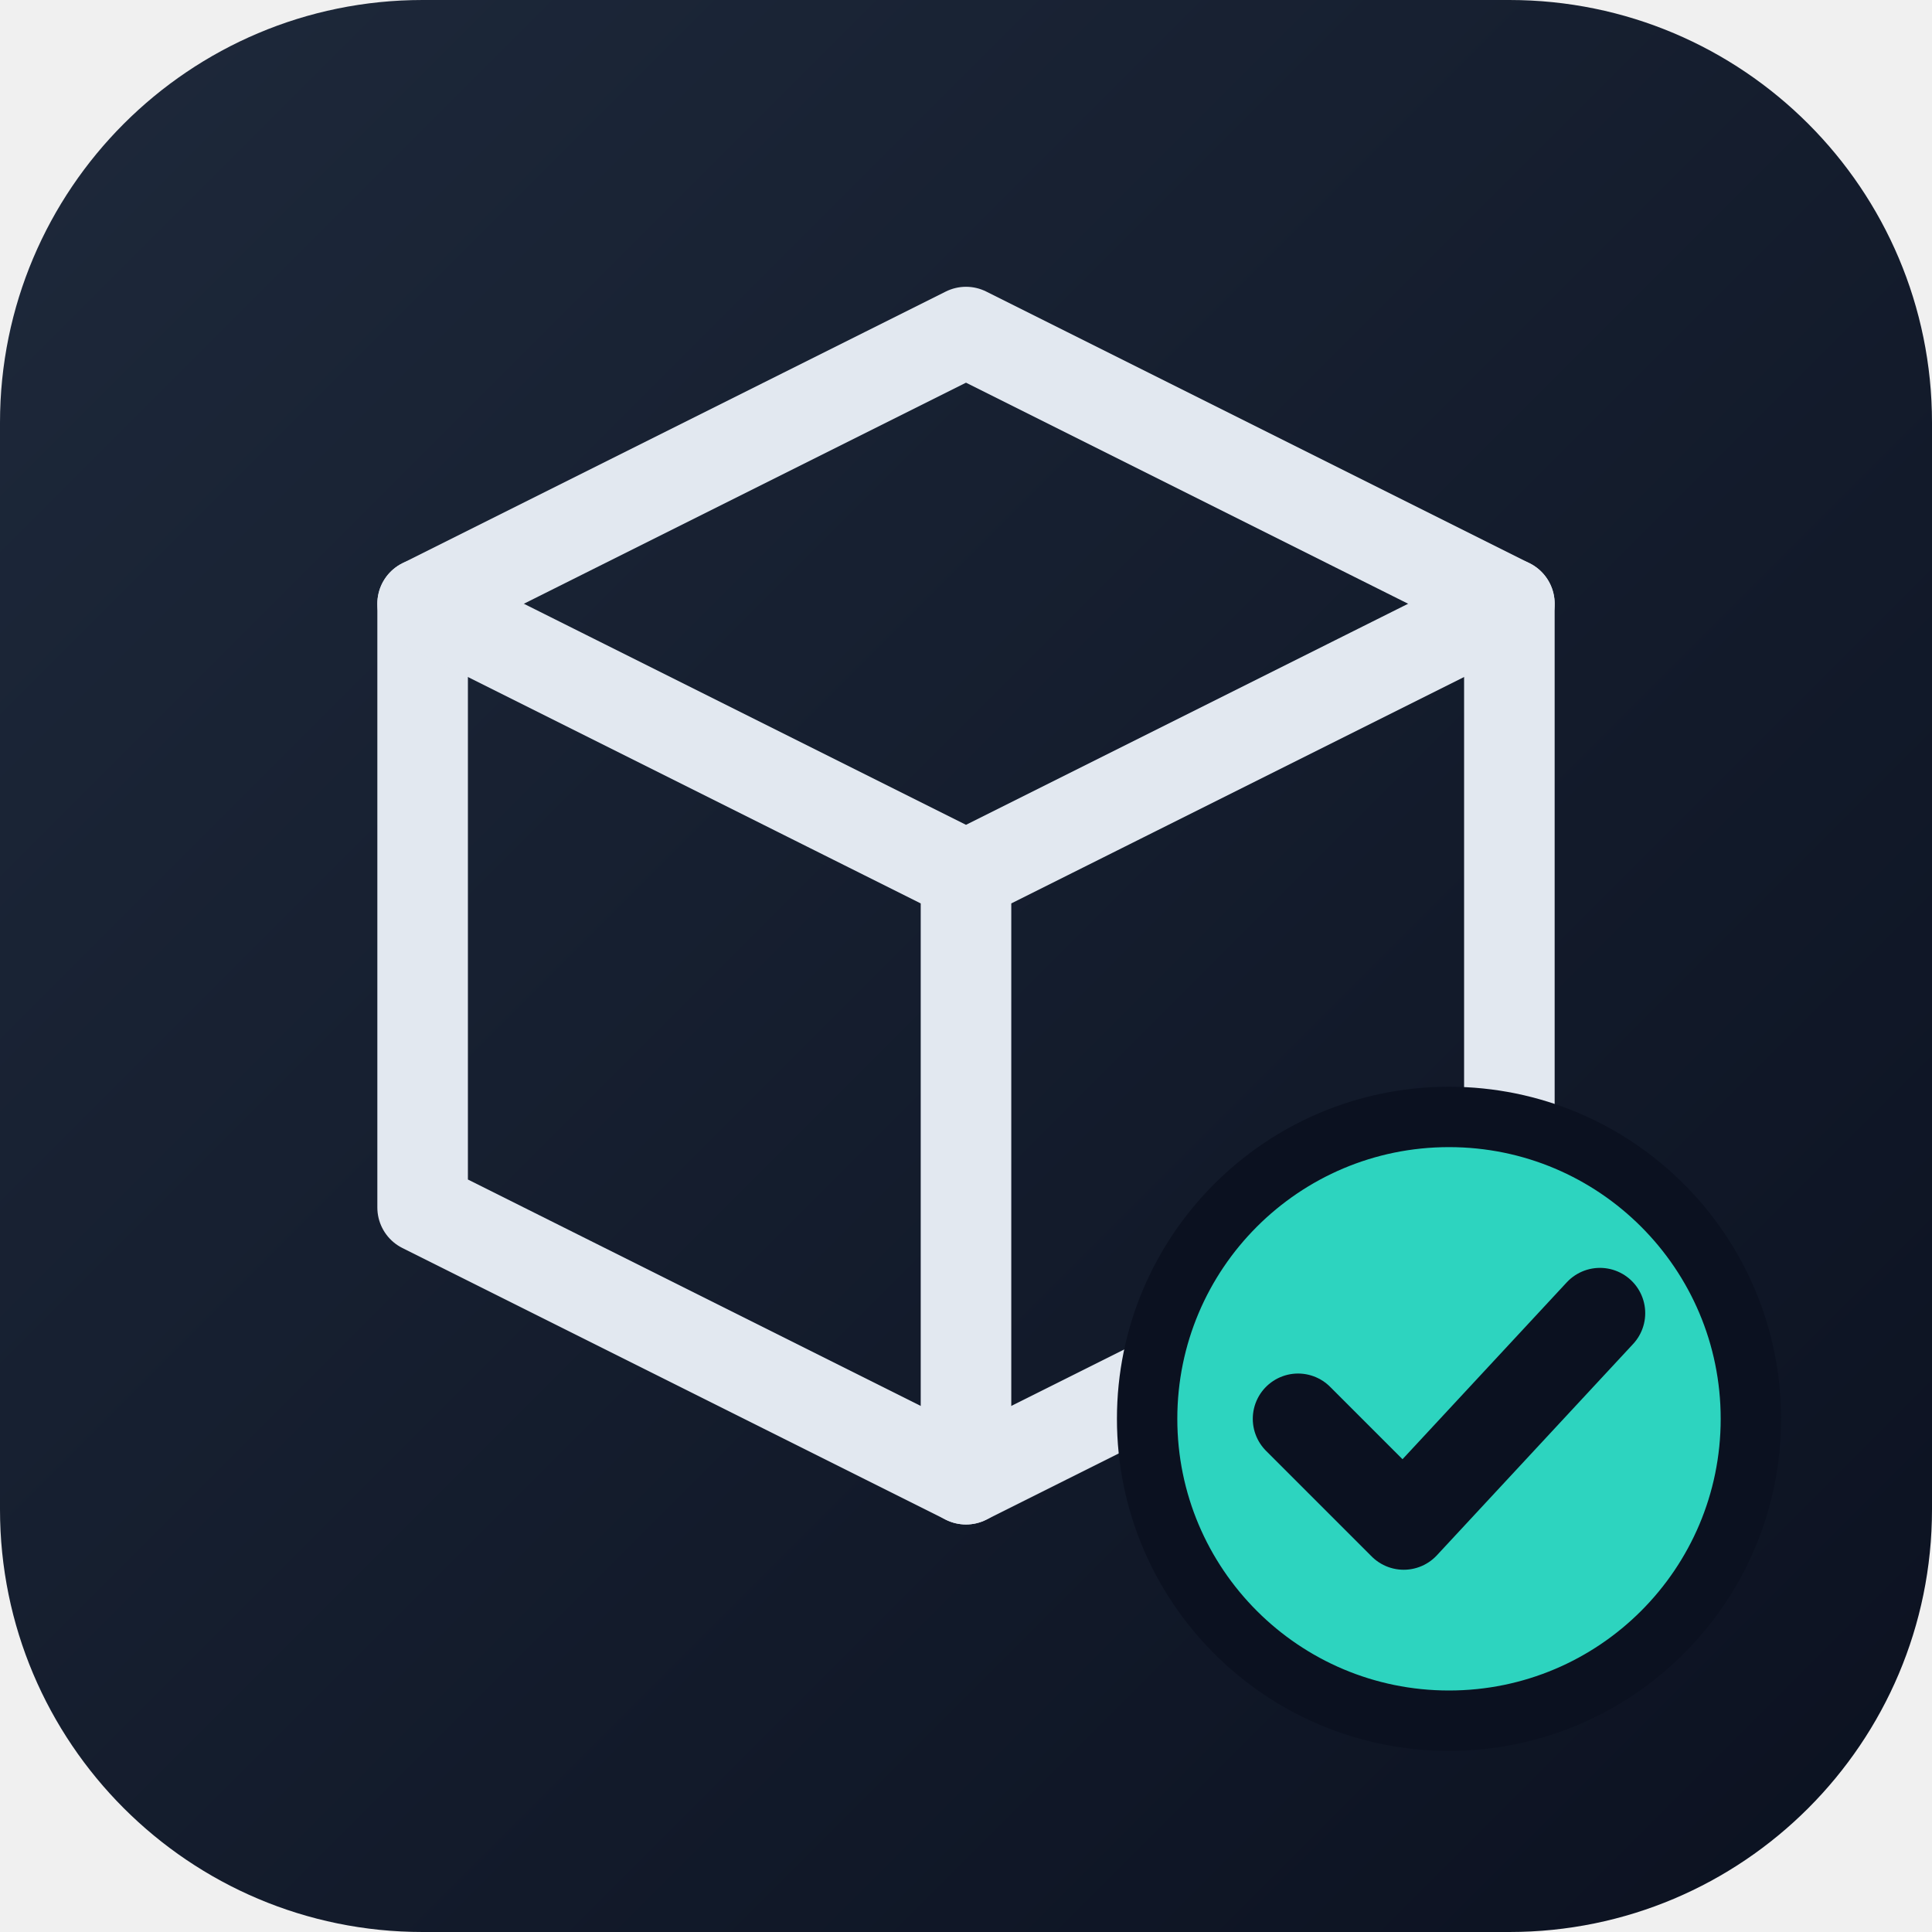
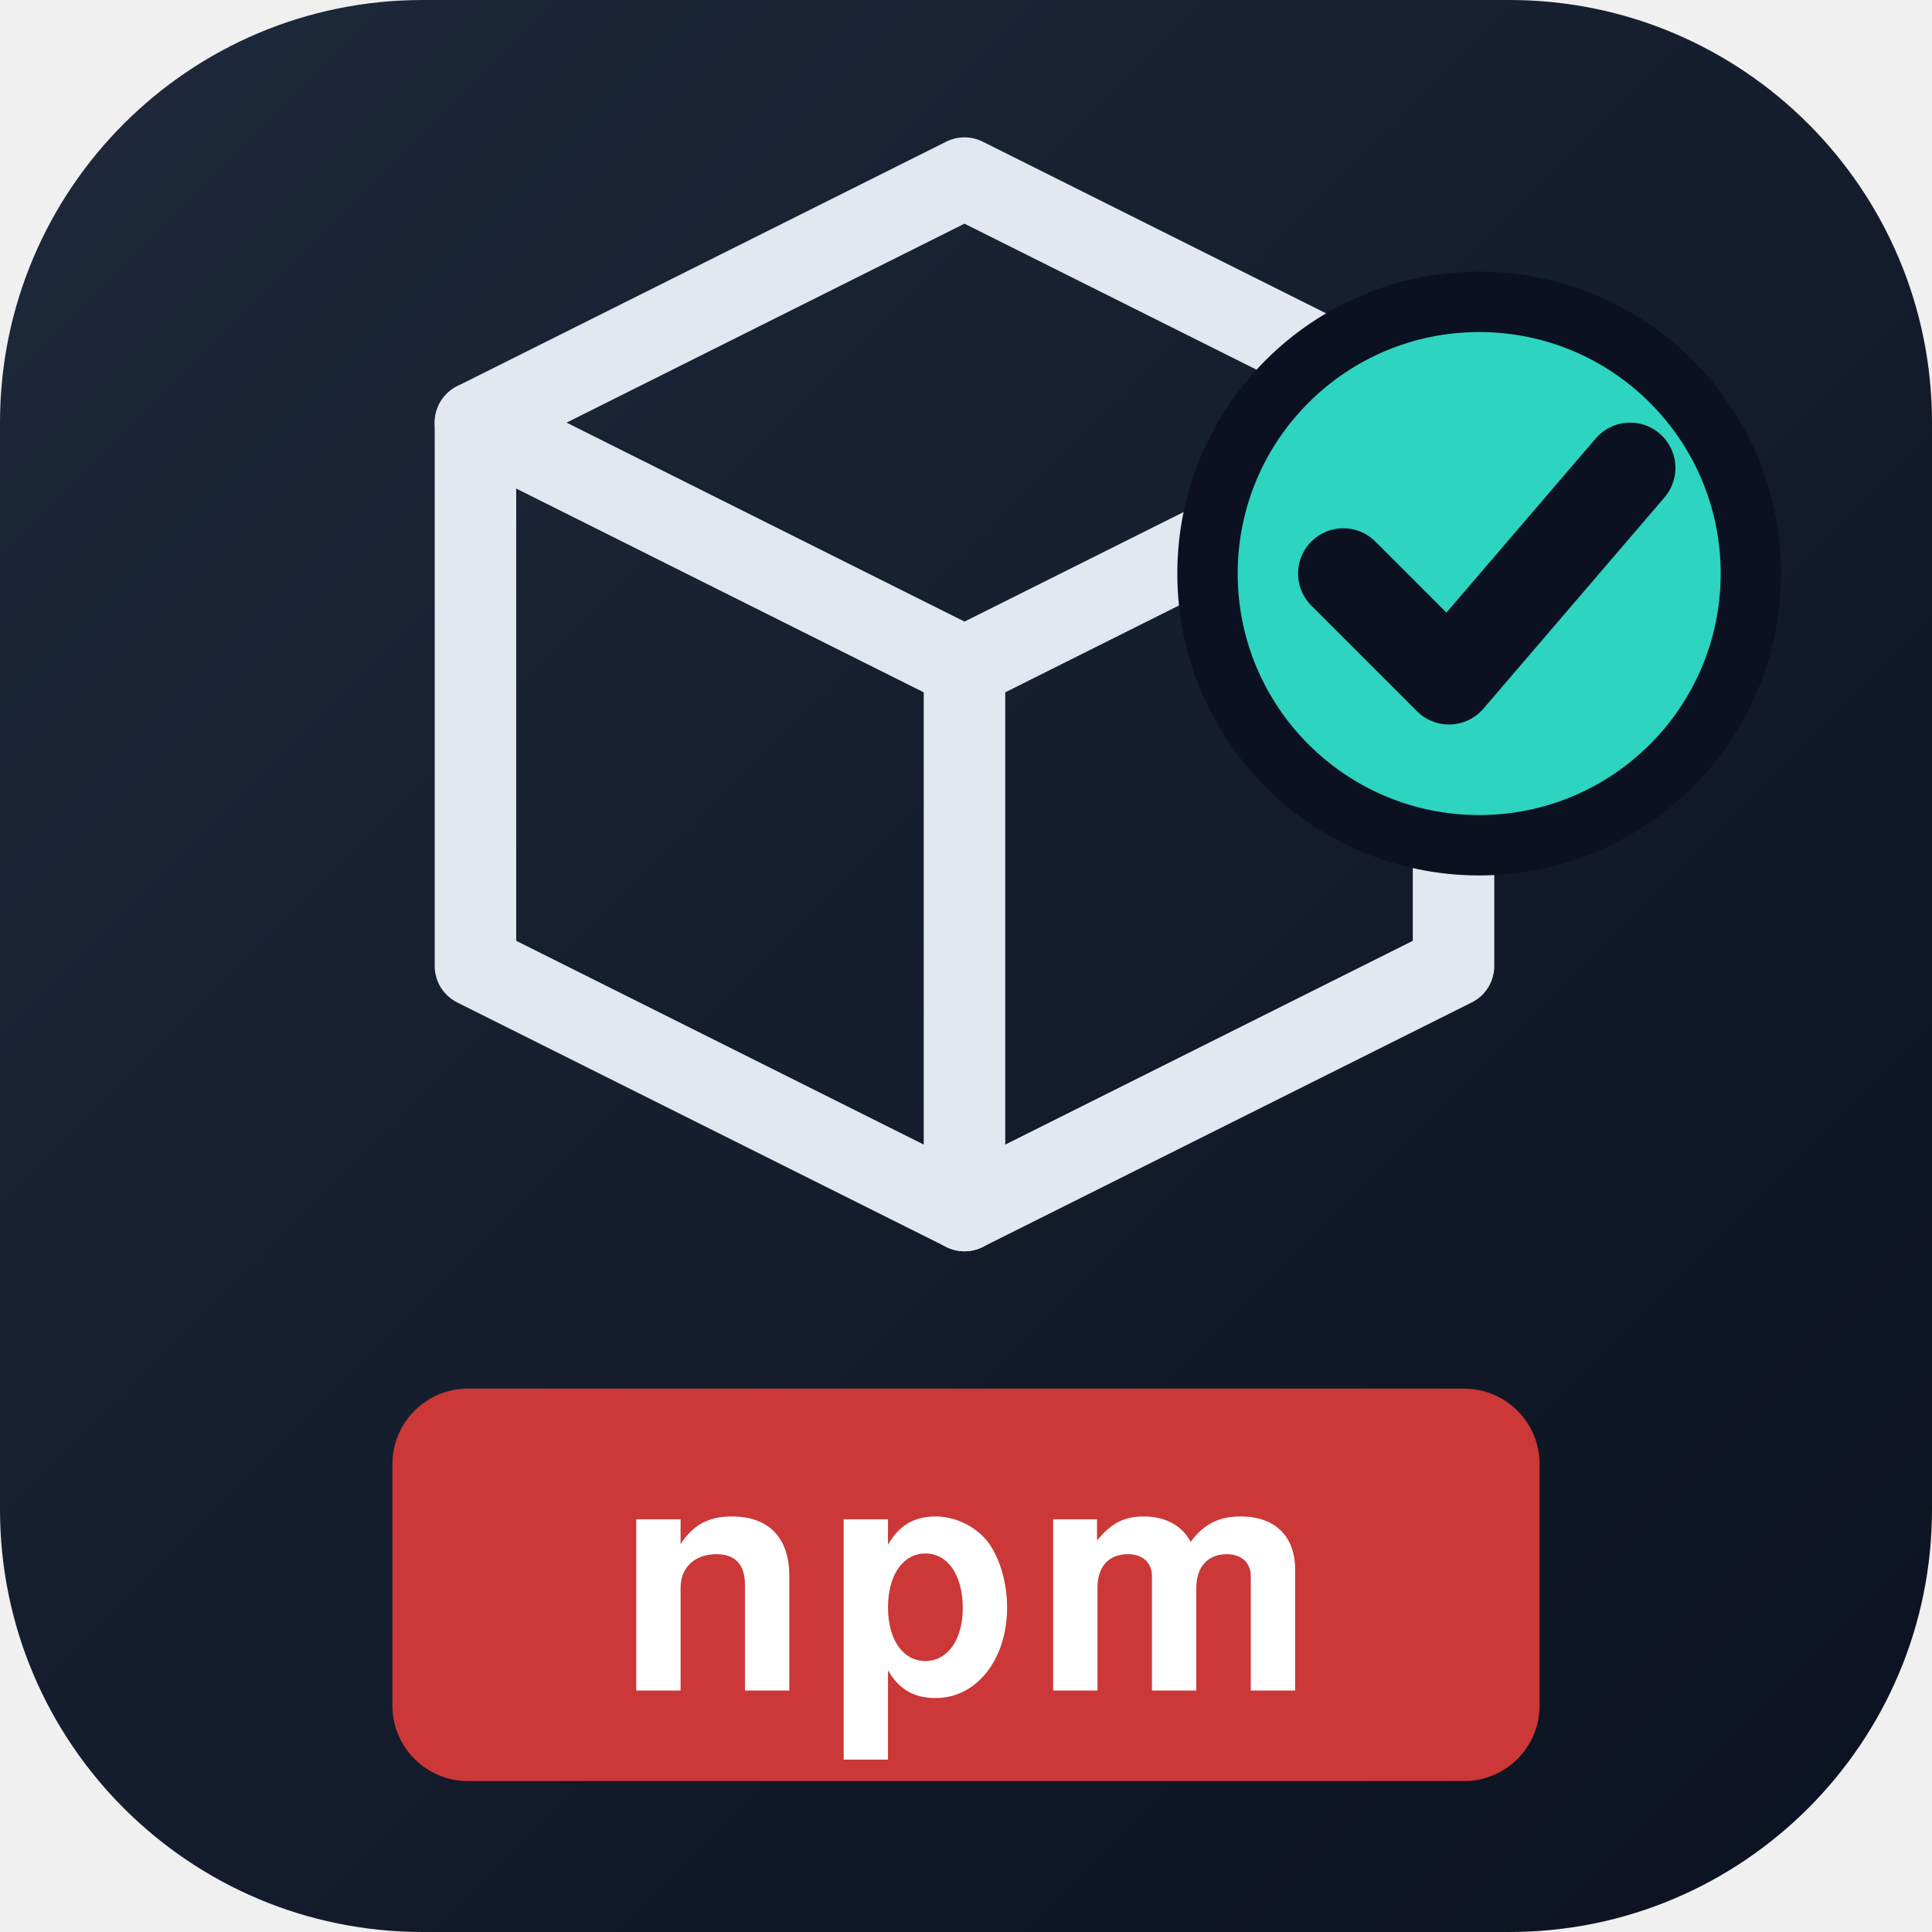
<svg xmlns="http://www.w3.org/2000/svg" viewBox="0 0 128 128" width="128" height="128" role="img" aria-labelledby="title">
  <defs>
    <linearGradient id="bg" x1="0" y1="0" x2="1" y2="1">
      <stop offset="0" stop-color="#1e293b" />
      <stop offset="1" stop-color="#0b1120" />
    </linearGradient>
  </defs>
  <rect width="128" height="128" rx="28" fill="url(#bg)" />
-   <path d="M64 22 L100 40 V80 L64 98 L28 80 V40 Z" fill="none" stroke="#e2e8f0" stroke-width="6" stroke-linejoin="round" />
-   <path d="M28 40 L64 58 L100 40 M64 58 V98" fill="none" stroke="#e2e8f0" stroke-width="6" stroke-linejoin="round" stroke-linecap="round" />
-   <circle cx="96" cy="94" r="20" fill="#2dd4bf" stroke="#0b1120" stroke-width="4" />
-   <path d="M86 94 L93 101 L106 87" fill="none" stroke="#0b1120" stroke-width="6" stroke-linecap="round" stroke-linejoin="round" />
+   <g transform="translate(0 -8) scale(0.9) translate(7 0)">
+     <path d="M64 22 L100 40 V80 L64 98 L28 80 V40 Z" fill="none" stroke="#e2e8f0" stroke-width="6" stroke-linejoin="round" />
+     <path d="M28 40 L64 58 L100 40 M64 58 V98" fill="none" stroke="#e2e8f0" stroke-width="6" stroke-linejoin="round" stroke-linecap="round" />
+   </g>
+   <rect x="26" y="92" width="76" height="26" rx="5" fill="#cb3837" />
+   <text x="64" y="112" text-anchor="middle" font-family="Helvetica, Arial, sans-serif" font-size="21" font-weight="700" fill="#ffffff" letter-spacing="1">npm</text>
+   <circle cx="98" cy="38" r="18" fill="#2dd4bf" stroke="#0b1120" stroke-width="4" />
+   <path d="M89 38 L96 45 L108 31" fill="none" stroke="#0b1120" stroke-width="6" stroke-linecap="round" stroke-linejoin="round" />
</svg>
